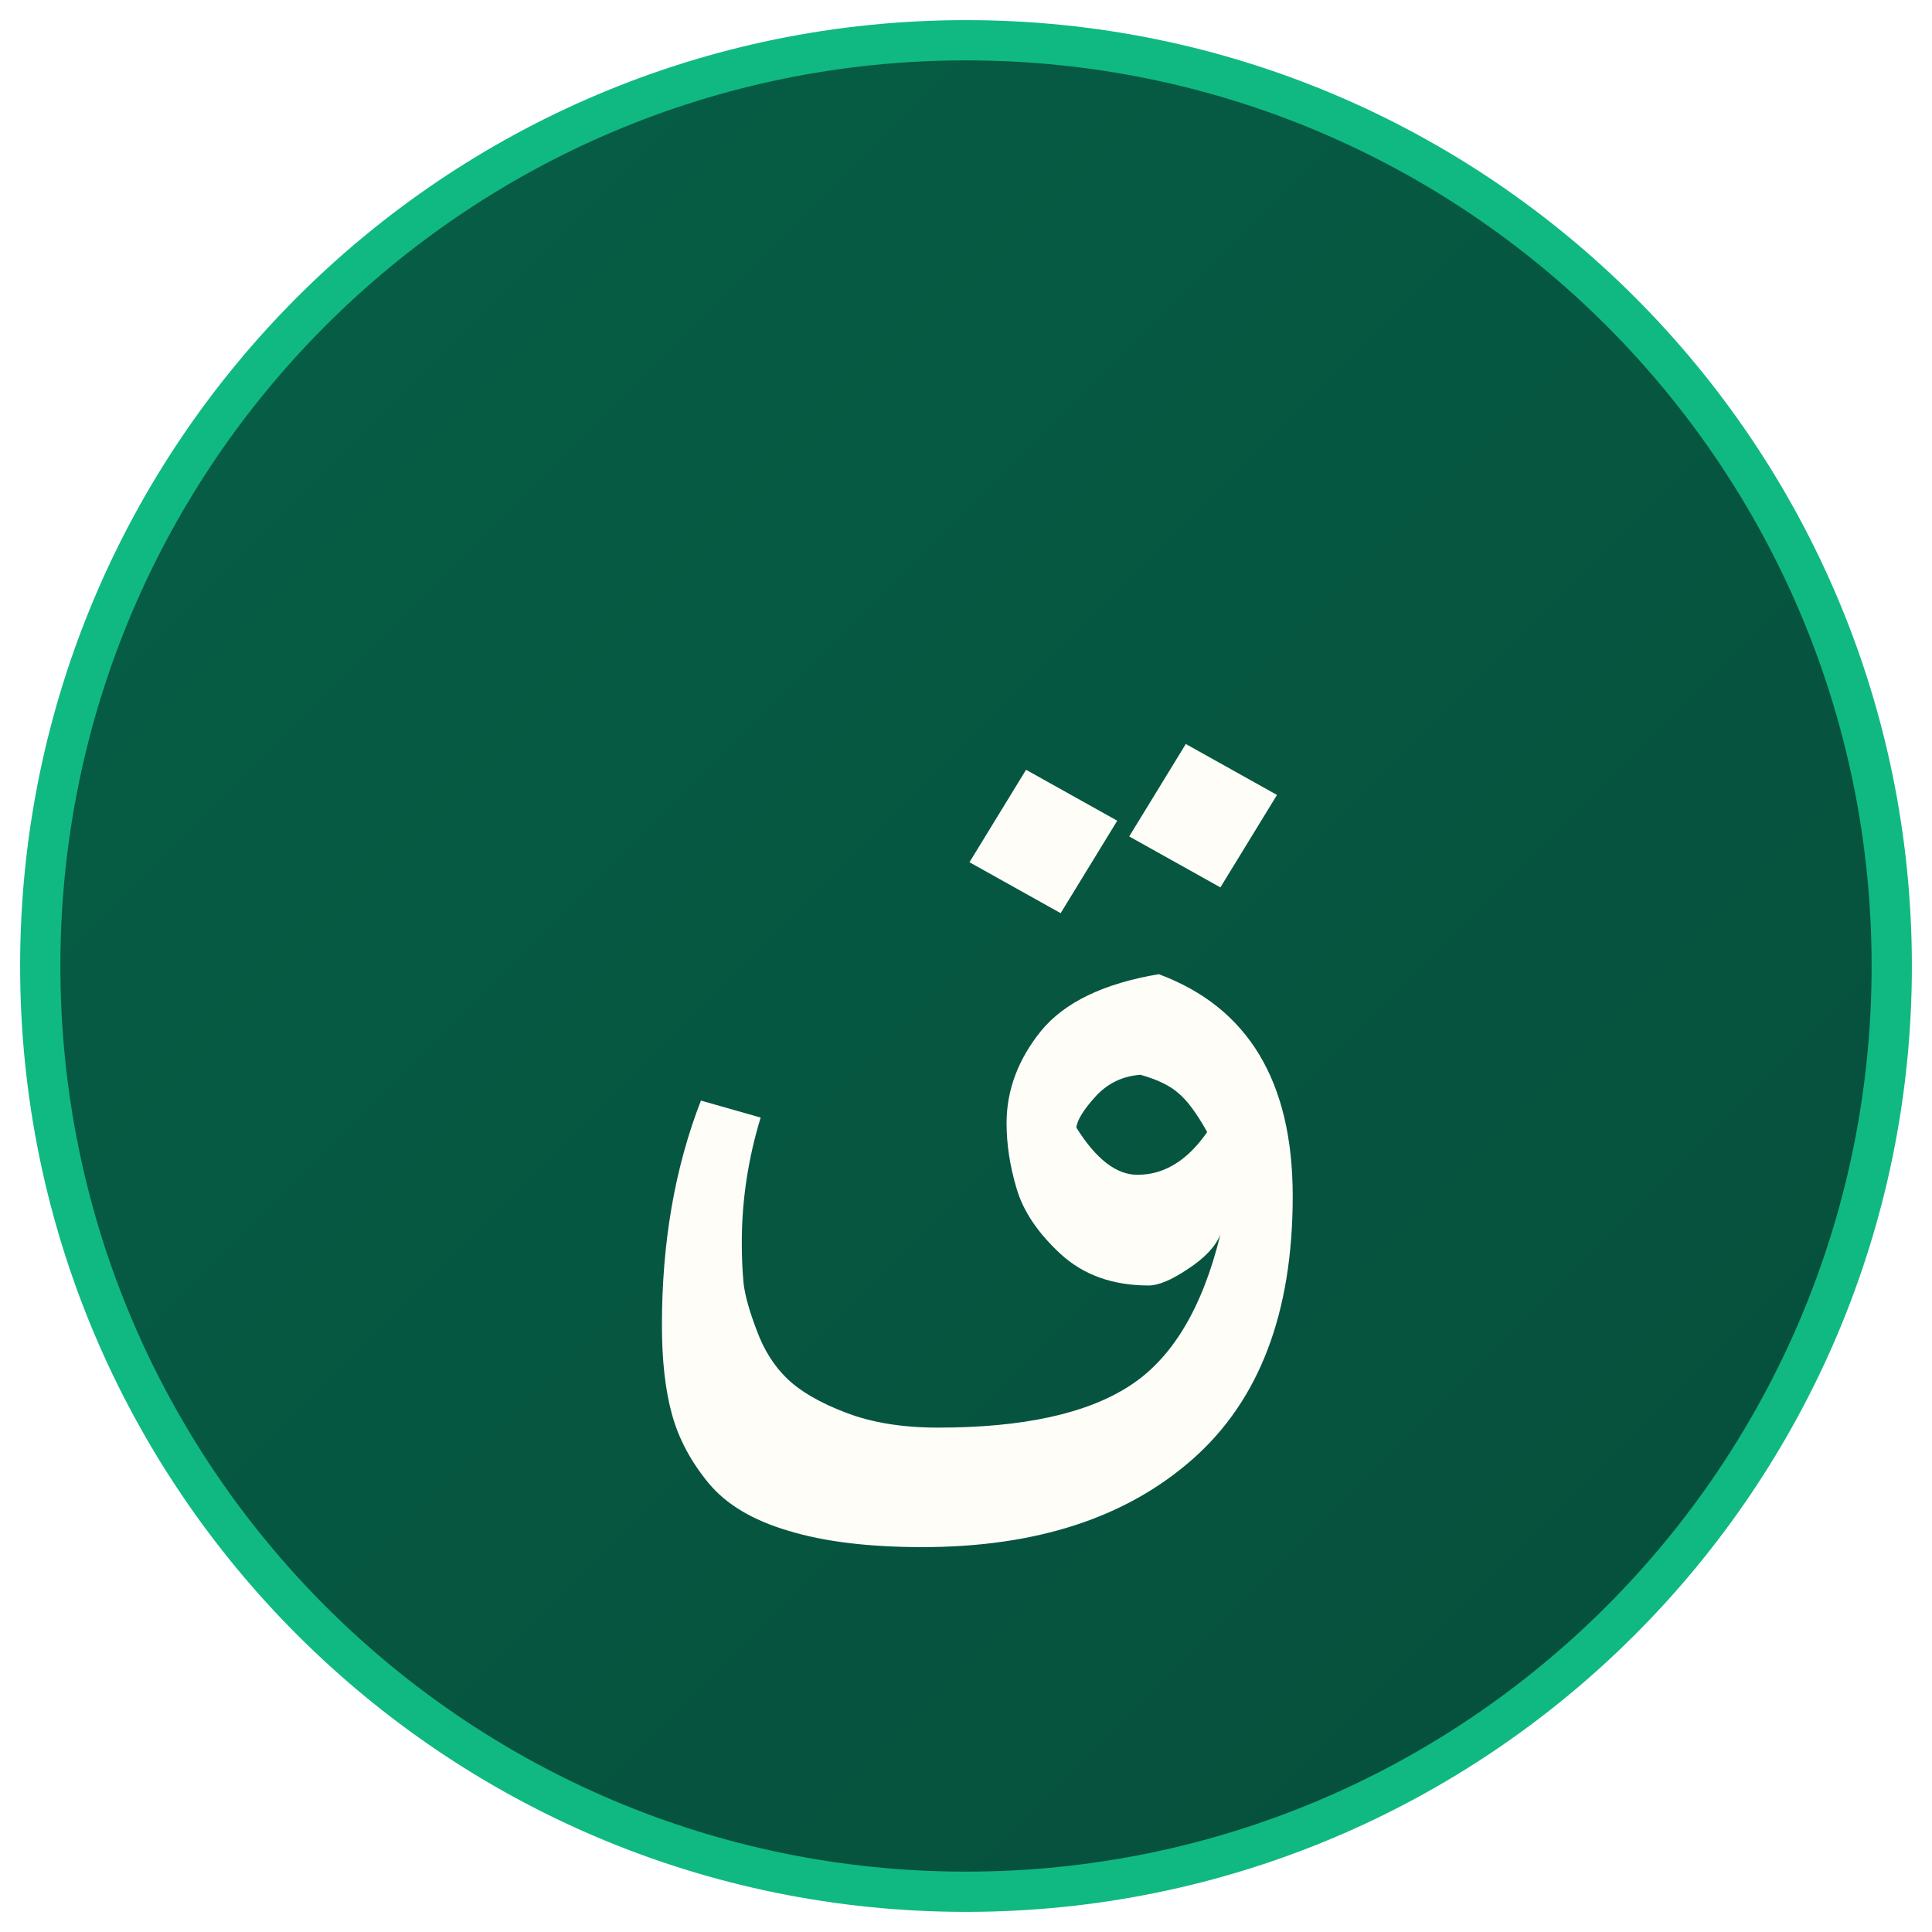
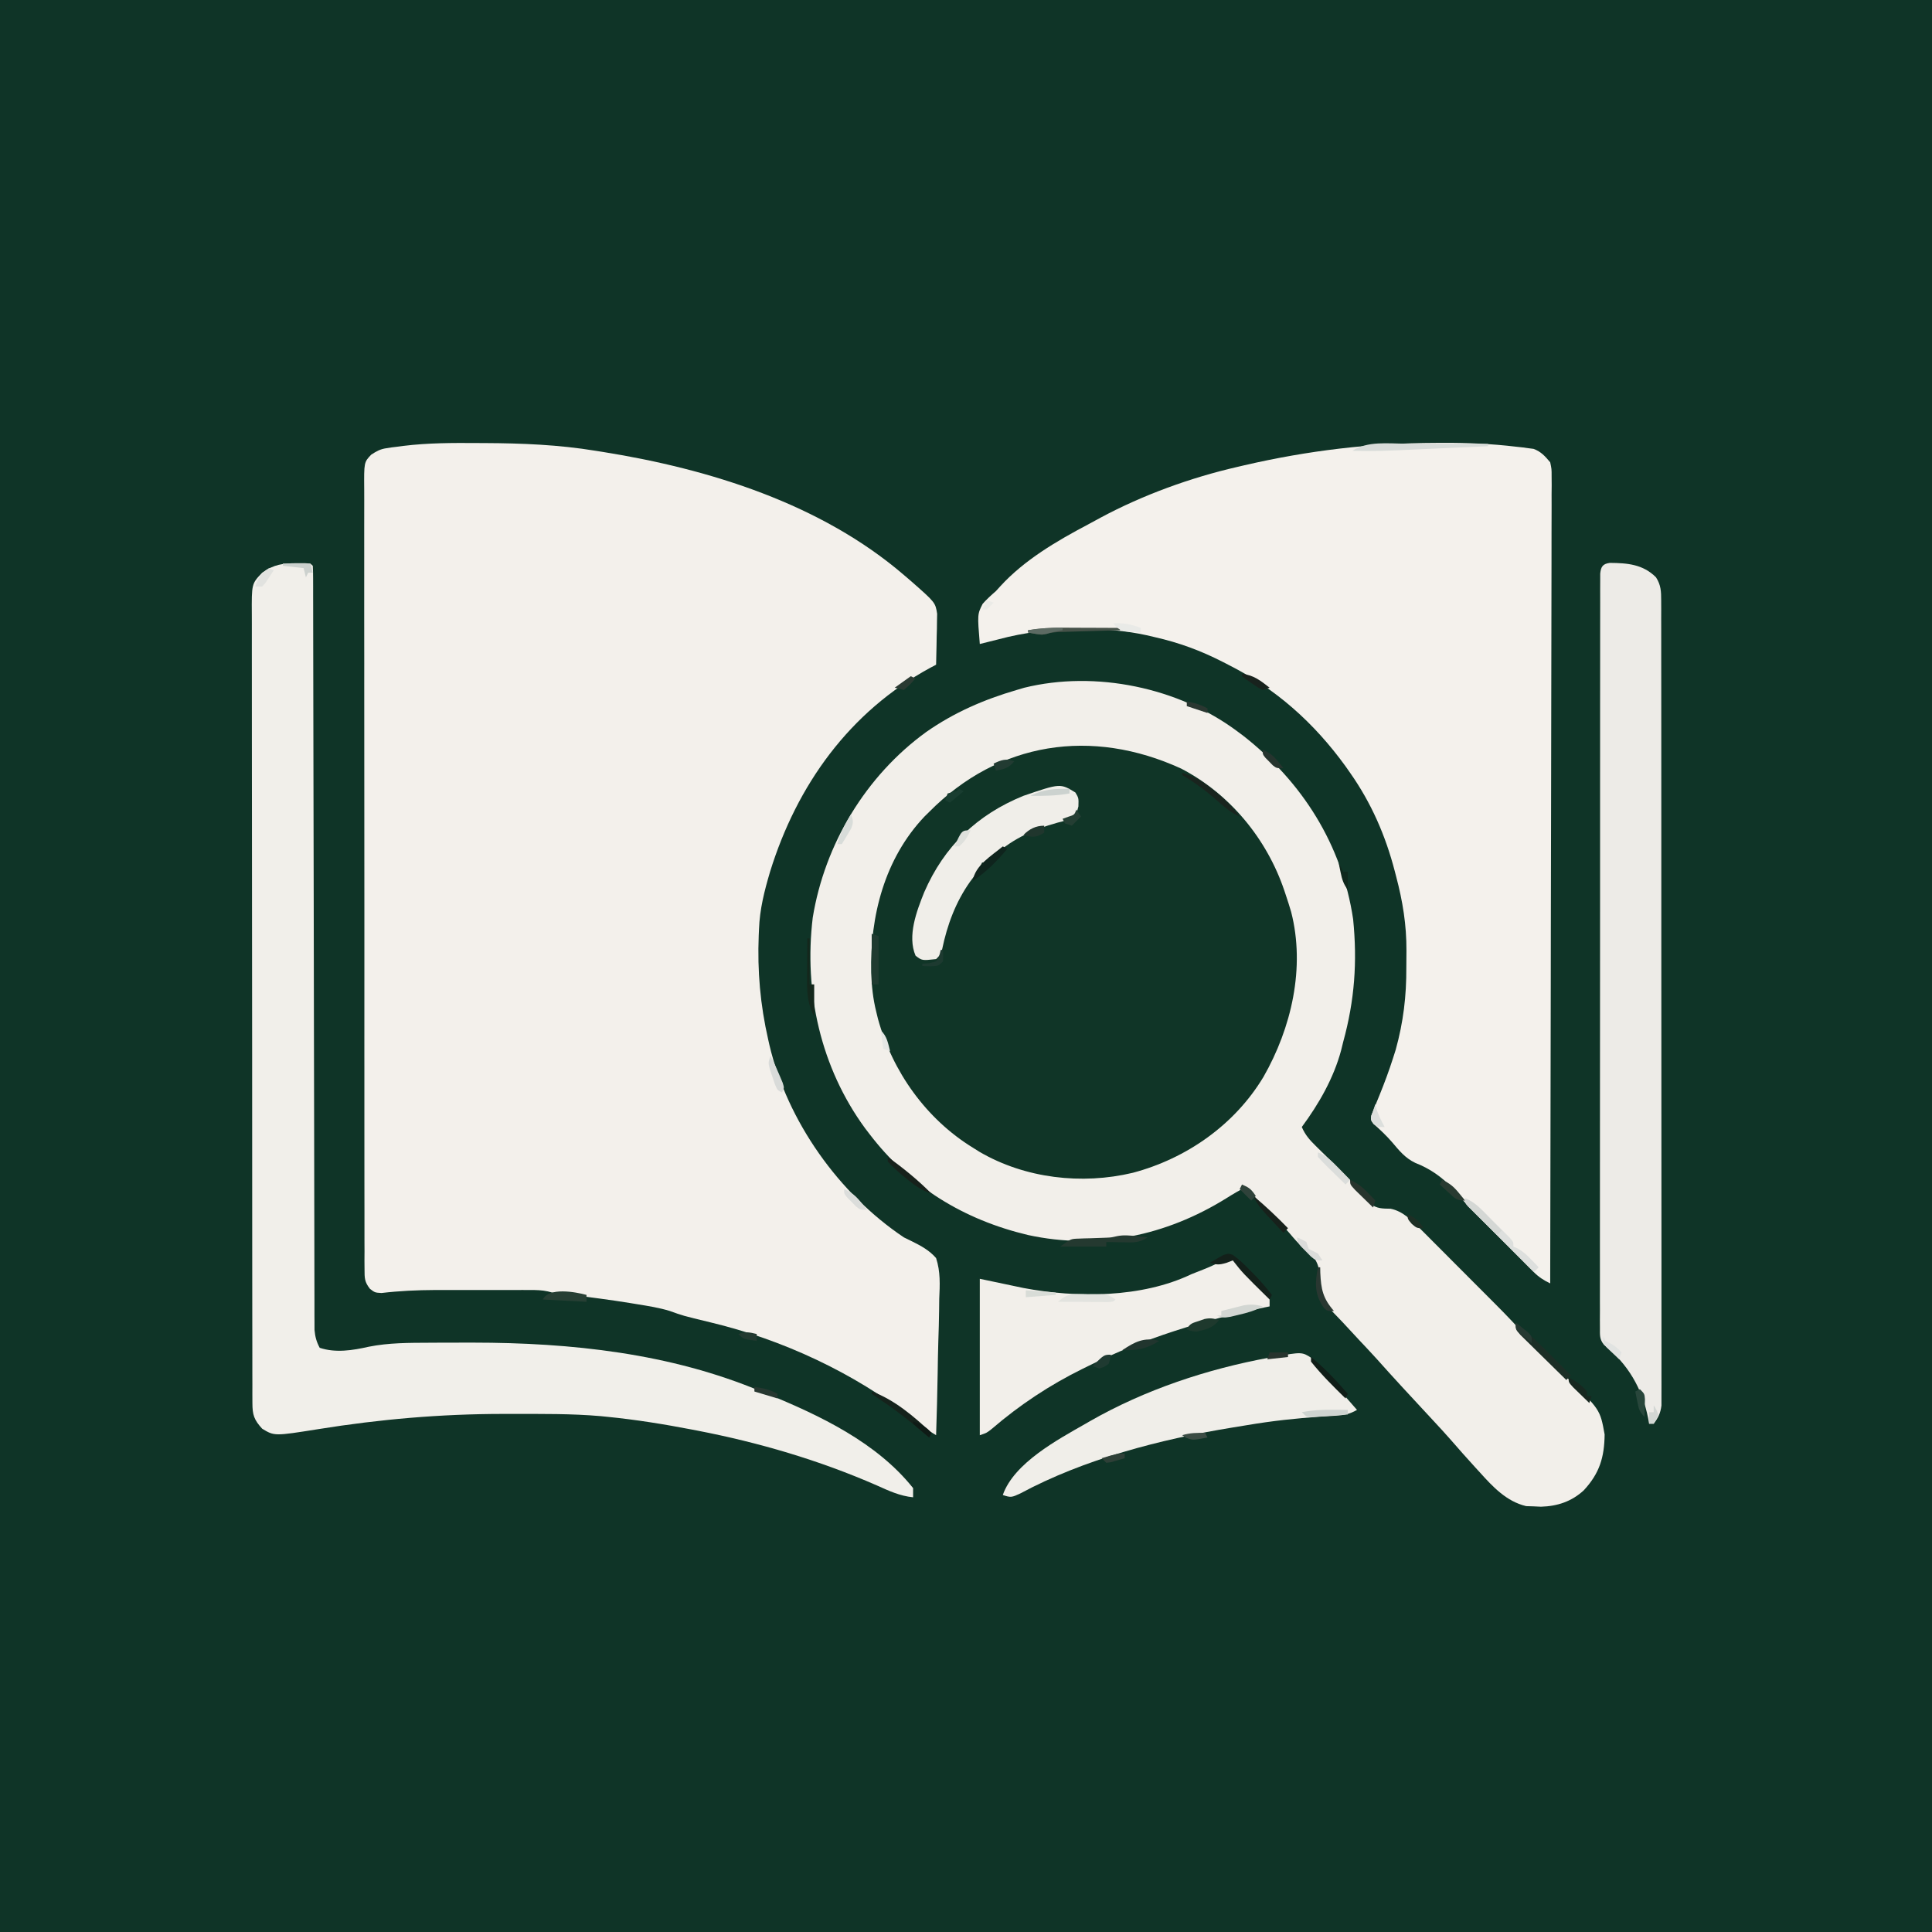
- <svg xmlns="http://www.w3.org/2000/svg" width="48" height="48" viewBox="0 0 48 48">
-   <defs>
-     <linearGradient id="bg" x1="0" y1="0" x2="48" y2="48" gradientUnits="userSpaceOnUse">
-       <stop offset="0%" stop-color="#065f46" />
-       <stop offset="100%" stop-color="#064e3b" />
-     </linearGradient>
-   </defs>
-   <circle cx="24" cy="24" r="23" fill="url(#bg)" stroke="#10b981" stroke-width="1" />
-   <text x="24" y="33" text-anchor="middle" fill="#fefdf8" font-family="serif" font-size="28" font-weight="700">ق</text>
+ <svg xmlns="http://www.w3.org/2000/svg" version="1.1" width="48" height="48" viewBox="0 0 840 840">
+   <path d="M0 0 C277.2 0 554.4 0 840 0 C840 277.2 840 554.4 840 840 C562.8 840 285.6 840 0 840 C0 562.8 0 285.6 0 0 Z " fill="#0F3427" transform="translate(0,0)" />
+   <path d="M0 0 C1.052 0.004 2.104 0.009 3.188 0.013 C19.451 0.091 35.363 0.729 51.438 3.375 C52.526 3.547 53.615 3.718 54.736 3.895 C100.937 11.31 149.377 26.399 185.438 57.375 C186.404 58.203 187.371 59.03 188.367 59.883 C199.111 69.319 199.111 69.319 199.892 74.238 C199.871 75.259 199.85 76.28 199.828 77.332 C199.815 78.444 199.802 79.556 199.789 80.701 C199.739 82.427 199.739 82.427 199.688 84.188 C199.669 85.357 199.651 86.527 199.633 87.732 C199.586 90.614 199.52 93.494 199.438 96.375 C198.589 96.825 197.741 97.275 196.867 97.738 C161.785 116.783 138.921 148.677 127.238 186.424 C124.77 194.779 122.759 202.632 122.438 211.375 C122.398 212.256 122.359 213.137 122.318 214.045 C121.698 229.579 122.982 244.224 126.438 259.375 C126.609 260.137 126.78 260.899 126.957 261.685 C134.745 294.887 157.18 326.444 185.438 345.375 C186.631 345.979 187.834 346.566 189.044 347.136 C192.935 349.061 196.573 351.047 199.438 354.375 C201.368 360.315 201.083 365.917 200.805 372.098 C200.779 373.811 200.759 375.525 200.745 377.238 C200.691 381.724 200.554 386.204 200.399 390.687 C200.255 395.272 200.192 399.857 200.121 404.443 C199.971 413.423 199.733 422.399 199.438 431.375 C195.666 429.159 192.34 426.753 188.938 424 C163.684 404.23 132.504 389.758 101.312 382.312 C89.23 379.392 89.23 379.392 83.68 377.371 C79.043 375.947 74.345 375.213 69.562 374.438 C68.521 374.266 67.48 374.094 66.407 373.917 C57.666 372.505 48.9 371.357 40.106 370.326 C38.685 370.159 38.685 370.159 37.234 369.988 C36.403 369.893 35.571 369.798 34.714 369.7 C32.438 369.375 32.438 369.375 30.635 368.863 C28.037 368.286 25.666 368.248 23.005 368.246 C21.916 368.242 20.826 368.239 19.704 368.236 C17.94 368.239 17.94 368.239 16.141 368.242 C14.919 368.241 13.697 368.24 12.439 368.239 C9.846 368.239 7.254 368.24 4.662 368.245 C0.744 368.25 -3.173 368.245 -7.09 368.238 C-9.617 368.238 -12.145 368.24 -14.672 368.242 C-16.511 368.243 -16.511 368.243 -18.388 368.245 C-26.22 368.28 -33.921 368.637 -41.7 369.551 C-44.562 369.375 -44.562 369.375 -46.71 367.742 C-49.067 364.731 -49.064 363.119 -49.069 359.321 C-49.085 357.449 -49.085 357.449 -49.102 355.538 C-49.094 354.15 -49.086 352.762 -49.077 351.375 C-49.082 349.902 -49.09 348.43 -49.098 346.957 C-49.117 342.905 -49.111 338.854 -49.1 334.802 C-49.093 330.435 -49.109 326.067 -49.122 321.7 C-49.144 313.141 -49.144 304.583 -49.135 296.025 C-49.129 289.07 -49.13 282.116 -49.137 275.161 C-49.138 274.172 -49.139 273.184 -49.139 272.165 C-49.141 270.156 -49.143 268.148 -49.145 266.139 C-49.162 247.291 -49.153 228.444 -49.136 209.597 C-49.121 192.344 -49.136 175.092 -49.165 157.84 C-49.194 140.136 -49.205 122.432 -49.196 104.728 C-49.195 102.726 -49.194 100.724 -49.193 98.723 C-49.192 97.738 -49.192 96.753 -49.191 95.738 C-49.189 88.791 -49.199 81.844 -49.213 74.896 C-49.231 66.431 -49.231 57.967 -49.208 49.502 C-49.197 45.181 -49.194 40.861 -49.212 36.54 C-49.229 32.587 -49.223 28.634 -49.198 24.681 C-49.193 23.249 -49.197 21.817 -49.21 20.385 C-49.31 8.334 -49.31 8.334 -46.15 5.044 C-43.784 3.518 -42.281 2.648 -39.528 2.244 C-38.763 2.126 -37.999 2.008 -37.211 1.887 C-35.979 1.738 -35.979 1.738 -34.723 1.586 C-33.849 1.469 -32.975 1.352 -32.075 1.231 C-21.408 -0.071 -10.73 -0.084 0 0 Z " fill="#F3F0EB" transform="translate(207.5625,192.625)" />
+   <path d="M0 0 C0.974 -0.006 1.949 -0.013 2.953 -0.019 C13.678 -0.063 24.272 0.368 34.926 1.652 C35.845 1.752 36.764 1.851 37.712 1.953 C38.57 2.07 39.429 2.188 40.314 2.308 C41.064 2.405 41.814 2.502 42.587 2.601 C45.893 3.843 47.545 5.759 49.812 8.438 C50.433 11.348 50.433 11.348 50.428 14.628 C50.438 15.882 50.448 17.135 50.458 18.427 C50.444 19.815 50.429 21.203 50.414 22.592 C50.416 24.069 50.42 25.546 50.427 27.022 C50.438 31.082 50.418 35.14 50.393 39.2 C50.371 43.577 50.379 47.953 50.382 52.33 C50.385 59.914 50.369 67.497 50.341 75.081 C50.301 86.046 50.287 97.01 50.281 107.975 C50.27 125.764 50.237 143.553 50.19 161.342 C50.144 178.623 50.108 195.904 50.087 213.185 C50.086 214.25 50.085 215.315 50.083 216.413 C50.077 221.756 50.07 227.099 50.064 232.442 C50.012 276.774 49.924 321.106 49.812 365.438 C46.858 364.018 44.761 362.635 42.44 360.308 C41.802 359.673 41.165 359.039 40.507 358.385 C39.828 357.698 39.149 357.012 38.449 356.305 C37.739 355.594 37.029 354.883 36.297 354.151 C34.794 352.645 33.294 351.137 31.796 349.627 C29.524 347.337 27.244 345.054 24.963 342.773 C23.5 341.305 22.037 339.836 20.574 338.367 C19.901 337.693 19.228 337.019 18.534 336.324 C14.642 332.393 10.933 328.36 7.349 324.146 C2.998 319.308 -2.754 315.36 -8.812 313.062 C-13.3 310.902 -15.768 307.772 -18.961 304.008 C-21.476 301.105 -24.197 298.549 -27.07 296.008 C-28.188 294.438 -28.188 294.438 -28.039 292.664 C-26.886 289.65 -25.678 286.667 -24.438 283.688 C-22.261 278.33 -20.256 272.948 -18.5 267.438 C-18.125 266.262 -17.75 265.086 -17.363 263.875 C-14.028 251.828 -12.675 240.523 -12.741 228.059 C-12.75 225.637 -12.721 223.217 -12.689 220.795 C-12.639 209.545 -14.309 199.291 -17.188 188.438 C-17.382 187.687 -17.576 186.936 -17.777 186.163 C-21.78 170.748 -27.991 156.505 -37.188 143.438 C-38.185 142.012 -38.185 142.012 -39.203 140.559 C-52.87 121.705 -69.368 106.942 -90.188 96.438 C-91.234 95.898 -91.234 95.898 -92.302 95.348 C-102.082 90.34 -111.443 86.864 -122.188 84.438 C-123.32 84.172 -124.453 83.906 -125.62 83.632 C-134.916 81.59 -143.872 80.919 -153.375 81 C-154.446 81.003 -154.446 81.003 -155.54 81.005 C-167.454 81.054 -178.671 82.333 -190.188 85.438 C-191.696 85.818 -193.205 86.196 -194.715 86.57 C-195.861 86.856 -197.007 87.143 -198.188 87.438 C-199.246 74.534 -199.246 74.534 -196.945 69.977 C-195.147 67.946 -193.239 66.209 -191.188 64.438 C-190.57 63.759 -189.953 63.081 -189.316 62.383 C-178.832 50.897 -164.757 42.665 -151.114 35.458 C-149.282 34.487 -147.465 33.491 -145.648 32.492 C-127.269 22.632 -106.51 15.101 -86.188 10.438 C-85.184 10.202 -84.181 9.967 -83.148 9.725 C-55.442 3.324 -28.377 0.085 0 0 Z " fill="#F4F1EC" transform="translate(624.1875,192.5625)" />
+   <path d="M0 0 C0.802 0.593 1.604 1.186 2.43 1.797 C18.464 13.885 28.262 29.267 35 48 C35.514 49.394 35.514 49.394 36.039 50.816 C38.517 59.025 39.334 66.817 39.25 75.375 C39.242 76.392 39.234 77.408 39.225 78.456 C38.873 102.089 29.971 124.508 14 142 C13.341 142.728 12.683 143.457 12.004 144.207 C-2.944 159.937 -26.311 170.349 -47.973 171.336 C-49.669 171.366 -51.366 171.378 -53.062 171.375 C-54.421 171.373 -54.421 171.373 -55.806 171.37 C-64.61 171.213 -72.603 169.541 -81 167 C-82.522 166.549 -82.522 166.549 -84.074 166.09 C-107.985 158.211 -124.903 139.585 -136.312 117.938 C-146.454 96.783 -148.763 70.332 -141.316 47.943 C-136.057 33.039 -128.201 20.22 -117 9 C-116.254 8.242 -115.507 7.484 -114.738 6.703 C-85.122 -21.689 -32.532 -26.819 0 0 Z " fill="#103527" transform="translate(524,341)" />
+   <path d="M0 0 C0.86 0.641 1.72 1.281 2.605 1.941 C28.198 21.994 45.466 49.193 50.312 81.625 C52.181 100.241 50.96 116.962 46 135 C45.701 136.21 45.402 137.421 45.094 138.668 C41.845 150.774 35.42 161.975 28 172 C29.481 175.453 31.428 177.649 34.105 180.266 C34.925 181.074 35.744 181.882 36.588 182.715 C37.446 183.551 38.304 184.388 39.188 185.25 C45.767 191.693 52.251 198.126 57.875 205.438 C60.721 207.53 63.11 207.482 66.586 207.531 C71.973 208.577 76.027 212.778 79.793 216.55 C80.691 217.445 81.589 218.339 82.514 219.261 C83.477 220.231 84.44 221.202 85.402 222.172 C86.408 223.179 87.414 224.185 88.42 225.191 C90.524 227.296 92.624 229.405 94.721 231.516 C97.39 234.201 100.065 236.88 102.743 239.557 C104.82 241.635 106.895 243.715 108.969 245.796 C109.954 246.784 110.939 247.771 111.924 248.757 C116.934 253.775 121.808 258.836 126.427 264.215 C128.877 266.996 131.523 269.553 134.195 272.117 C135.335 273.23 136.475 274.343 137.613 275.457 C139.369 277.17 141.129 278.879 142.899 280.577 C157.705 294.808 157.705 294.808 159.664 305.688 C159.546 315.669 157.443 322.55 150.625 329.938 C145.326 334.833 139.171 336.876 131.984 337.09 C130.917 337.04 129.85 336.989 128.75 336.938 C127.693 336.905 126.636 336.873 125.547 336.84 C117.007 334.818 111.069 328.458 105.375 322.125 C104.759 321.456 104.143 320.787 103.508 320.098 C99.824 316.081 96.233 311.988 92.652 307.88 C90.251 305.148 87.788 302.476 85.312 299.812 C84.271 298.688 83.229 297.563 82.188 296.438 C81.662 295.87 81.136 295.303 80.594 294.719 C77.998 291.919 75.404 289.117 72.812 286.312 C72.309 285.767 71.805 285.222 71.286 284.661 C67.646 280.716 64.058 276.728 60.48 272.727 C57.948 269.943 55.374 267.203 52.789 264.468 C50.376 261.903 47.988 259.315 45.604 256.723 C44.213 255.229 42.789 253.766 41.359 252.309 C35.912 246.361 35.623 242.258 35.512 234.332 C34.6 228.393 30.404 225.685 26 222 C24.846 220.734 23.719 219.443 22.625 218.125 C18.845 213.707 14.705 209.674 10.551 205.613 C8.181 203.185 6.067 200.687 4 198 C0.896 199.452 -1.97 201.205 -4.872 203.021 C-30.986 219.244 -60.644 225.557 -91.023 218.969 C-118.949 212.34 -142.477 198.002 -160 175 C-160.909 173.815 -160.909 173.815 -161.836 172.605 C-181.192 146.199 -188.53 113.35 -184.634 80.955 C-179.423 49.04 -161.587 19.352 -135.363 0.305 C-123.224 -8.201 -110.213 -13.847 -96 -18 C-94.911 -18.322 -93.821 -18.645 -92.699 -18.977 C-61.732 -26.62 -25.55 -19.11 0 0 Z M-134 35 C-134.675 35.665 -135.351 36.33 -136.047 37.016 C-153.423 55.349 -159.774 80.322 -159.223 104.883 C-159.011 110.732 -158.431 116.315 -157 122 C-156.755 123.004 -156.51 124.008 -156.258 125.043 C-149.953 147.948 -135.331 168.512 -115 181 C-114.049 181.596 -113.097 182.191 -112.117 182.805 C-92.335 194.356 -67.652 197.21 -45.475 191.909 C-22.095 185.7 -1.196 171.064 11.344 150.195 C23.493 128.944 29.59 102.698 23.375 78.5 C22.634 75.985 21.843 73.483 21 71 C20.791 70.372 20.582 69.744 20.367 69.097 C12.735 46.652 -3.255 27.204 -24.418 16.184 C-63.283 -1.632 -103.722 4.384 -134 35 Z " fill="#F2EFEA" transform="translate(538,318)" />
+   <path d="M0 0 C1.599 -0.004 1.599 -0.004 3.23 -0.008 C5.812 0.125 5.812 0.125 6.812 1.125 C6.913 2.903 6.943 4.685 6.946 6.466 C6.952 8.215 6.952 8.215 6.958 9.999 C6.958 11.296 6.958 12.593 6.957 13.93 C6.96 15.309 6.964 16.688 6.968 18.067 C6.978 21.874 6.981 25.682 6.984 29.49 C6.988 33.589 6.997 37.689 7.006 41.789 C7.021 48.899 7.033 56.009 7.042 63.119 C7.056 73.404 7.077 83.689 7.101 93.975 C7.139 110.668 7.174 127.36 7.205 144.053 C7.207 145.053 7.209 146.053 7.211 147.083 C7.238 161.272 7.262 175.46 7.284 189.649 C7.286 190.647 7.288 191.646 7.289 192.675 C7.292 194.172 7.292 194.172 7.294 195.698 C7.321 212.322 7.355 228.946 7.396 245.569 C7.421 255.83 7.439 266.091 7.449 276.352 C7.456 283.382 7.471 290.413 7.491 297.444 C7.503 301.503 7.511 305.562 7.51 309.622 C7.51 313.336 7.518 317.051 7.534 320.766 C7.541 322.749 7.537 324.733 7.533 326.716 C7.54 327.893 7.547 329.069 7.554 330.281 C7.555 331.296 7.557 332.311 7.559 333.357 C7.832 336.342 8.403 338.48 9.812 341.125 C16.737 343.433 24.169 342.238 31.151 340.658 C39.803 338.925 48.695 338.957 57.484 338.922 C58.673 338.915 59.861 338.908 61.086 338.901 C64.912 338.883 68.737 338.877 72.562 338.875 C73.867 338.874 75.171 338.874 76.514 338.873 C119.042 338.908 162.216 343.455 201.812 360.125 C203.095 360.649 203.095 360.649 204.403 361.183 C227.32 370.556 251.986 382.27 267.812 402.125 C267.812 403.445 267.812 404.765 267.812 406.125 C262.014 405.546 257.25 403.294 252 400.938 C227.004 390.002 200.771 382.302 174 377.125 C173.328 376.995 172.657 376.865 171.965 376.731 C159.649 374.359 147.3 372.353 134.812 371.125 C133.889 371.031 132.965 370.936 132.014 370.839 C119.19 369.726 106.299 369.881 93.438 369.875 C92.163 369.874 90.889 369.874 89.576 369.873 C62.33 369.896 36.04 372.17 9.147 376.499 C-9.869 379.526 -9.869 379.526 -15.188 376.312 C-18.738 372.429 -19.438 370.306 -19.445 365.135 C-19.451 363.875 -19.458 362.615 -19.464 361.317 C-19.461 359.911 -19.458 358.506 -19.455 357.1 C-19.459 355.612 -19.463 354.125 -19.469 352.638 C-19.481 348.54 -19.481 344.442 -19.478 340.345 C-19.478 335.929 -19.489 331.514 -19.498 327.099 C-19.515 318.445 -19.52 309.79 -19.522 301.136 C-19.523 294.103 -19.527 287.069 -19.533 280.036 C-19.551 260.108 -19.56 240.179 -19.558 220.25 C-19.558 219.175 -19.558 218.1 -19.558 216.992 C-19.558 215.916 -19.558 214.84 -19.558 213.731 C-19.557 196.285 -19.576 178.839 -19.604 161.394 C-19.633 143.492 -19.647 125.59 -19.645 107.688 C-19.645 97.633 -19.65 87.578 -19.672 77.523 C-19.69 68.962 -19.694 60.401 -19.681 51.84 C-19.674 47.471 -19.674 43.102 -19.691 38.732 C-19.707 34.733 -19.704 30.735 -19.687 26.736 C-19.684 25.288 -19.687 23.84 -19.698 22.393 C-19.795 8.922 -19.795 8.922 -15.188 4.125 C-10.212 0.518 -6.052 -0.015 0 0 Z " fill="#F1EFEA" transform="translate(129.1875,244.875)" />
+   <path d="M0 0 C7.63 0.053 14.438 0.586 20.117 6.266 C22.269 9.643 22.369 12.388 22.372 16.35 C22.377 17.606 22.383 18.861 22.389 20.155 C22.386 21.551 22.382 22.946 22.378 24.342 C22.381 25.823 22.385 27.303 22.389 28.784 C22.4 32.859 22.398 36.933 22.393 41.008 C22.391 45.4 22.4 49.792 22.407 54.184 C22.42 62.79 22.422 71.397 22.42 80.003 C22.418 86.997 22.419 93.99 22.424 100.984 C22.425 102.475 22.425 102.475 22.426 103.997 C22.427 106.017 22.428 108.037 22.429 110.057 C22.44 129.01 22.438 147.963 22.432 166.917 C22.427 184.266 22.438 201.615 22.457 218.965 C22.476 236.768 22.485 254.572 22.481 272.375 C22.479 282.375 22.481 292.374 22.496 302.374 C22.507 310.886 22.509 319.399 22.497 327.911 C22.491 332.256 22.49 336.601 22.502 340.946 C22.513 344.921 22.51 348.896 22.495 352.872 C22.493 354.312 22.495 355.752 22.503 357.192 C22.513 359.146 22.503 361.101 22.492 363.055 C22.492 364.685 22.492 364.685 22.492 366.347 C22.064 369.679 21.139 371.6 19.117 374.266 C18.457 374.266 17.797 374.266 17.117 374.266 C16.97 373.443 16.823 372.621 16.672 371.773 C14.088 358.915 7.91 348.292 -2.488 339.983 C-4.478 337.533 -4.258 335.787 -4.258 332.655 C-4.265 331.479 -4.272 330.304 -4.279 329.094 C-4.272 327.796 -4.265 326.499 -4.257 325.162 C-4.26 323.775 -4.264 322.388 -4.269 321.001 C-4.28 317.181 -4.272 313.361 -4.26 309.54 C-4.252 305.424 -4.26 301.307 -4.266 297.191 C-4.276 289.123 -4.269 281.055 -4.257 272.988 C-4.243 263.601 -4.245 254.214 -4.247 244.826 C-4.25 228.082 -4.239 211.338 -4.219 194.594 C-4.2 178.332 -4.193 162.069 -4.198 145.806 C-4.205 128.113 -4.204 110.42 -4.193 92.727 C-4.192 90.842 -4.191 88.957 -4.189 87.072 C-4.189 86.144 -4.188 85.217 -4.188 84.261 C-4.184 77.711 -4.184 71.161 -4.186 64.611 C-4.188 56.634 -4.183 48.658 -4.168 40.681 C-4.161 36.608 -4.157 32.535 -4.162 28.462 C-4.166 24.738 -4.161 21.015 -4.148 17.291 C-4.144 15.295 -4.149 13.3 -4.155 11.304 C-4.149 10.131 -4.143 8.959 -4.137 7.751 C-4.136 6.732 -4.136 5.714 -4.135 4.665 C-3.82 1.672 -3.084 0.435 0 0 Z " fill="#EDEBE7" transform="translate(699.8828,244.7344)" />
+   <path d="M0 0 C3.292 2.191 5.723 5.037 8.344 7.977 C9.409 9.154 10.474 10.331 11.539 11.508 C12.423 12.488 13.308 13.467 14.219 14.477 C15.209 15.467 15.209 15.467 16.219 16.477 C16.219 17.797 16.219 19.117 16.219 20.477 C15.604 20.601 14.989 20.725 14.356 20.853 C-12.215 26.333 -38.467 34.308 -62.781 46.477 C-63.512 46.834 -64.242 47.192 -64.994 47.561 C-79.381 54.646 -92.488 63.334 -104.645 73.797 C-106.781 75.477 -106.781 75.477 -109.781 76.477 C-109.781 54.037 -109.781 31.597 -109.781 8.477 C-103.511 9.797 -97.241 11.117 -90.781 12.477 C-67.609 16.849 -39.412 16.834 -17.781 6.477 C-16.096 5.804 -14.409 5.136 -12.719 4.477 C-9.779 3.326 -7.18 2.142 -4.406 0.602 C-1.781 -0.523 -1.781 -0.523 0 0 Z " fill="#F2EFEA" transform="translate(535.7812,547.5234)" />
+   <path d="M0 0 C0.587 0.67 1.173 1.341 1.777 2.031 C2.767 3.13 2.767 3.13 3.777 4.25 C4.417 5.003 5.056 5.756 5.715 6.531 C6.313 7.202 6.911 7.872 7.527 8.562 C9.279 10.533 10.998 12.53 12.715 14.531 C14.026 16.033 15.338 17.533 16.652 19.031 C17.673 20.198 18.694 21.365 19.715 22.531 C16.53 24.382 14.001 24.848 10.34 25.059 C9.282 25.127 8.224 25.195 7.135 25.265 C6.006 25.332 4.878 25.4 3.715 25.469 C-6.976 26.198 -17.466 27.358 -28.028 29.149 C-30.203 29.517 -32.38 29.868 -34.559 30.215 C-65.734 35.303 -98.817 43.883 -126.734 58.887 C-130.379 60.575 -130.784 60.718 -134.285 59.531 C-129.423 45.615 -110.447 35.474 -98.285 28.531 C-97.673 28.177 -97.06 27.823 -96.429 27.458 C-72.462 13.737 -45.399 4.753 -18.285 -0.219 C-17.603 -0.347 -16.922 -0.474 -16.219 -0.606 C-4.196 -2.697 -4.196 -2.697 0 0 Z " fill="#F0EEE9" transform="translate(570.2852,590.4688)" />
+   <path d="M0 0 C1.438 2.438 1.438 2.438 1.312 6.062 C0.438 9.438 0.438 9.438 -1.562 11.438 C-3.631 12.054 -5.718 12.606 -7.812 13.125 C-18.885 16.203 -28.619 20.74 -36.891 28.934 C-38.562 30.438 -38.562 30.438 -40.562 30.438 C-40.825 31.007 -41.088 31.577 -41.359 32.164 C-42.644 34.592 -44.155 36.624 -45.812 38.812 C-52.069 47.676 -55.717 57.537 -57.922 68.109 C-58.562 70.438 -58.562 70.438 -60.562 72.438 C-66.698 73.107 -66.698 73.107 -69.5 70.938 C-73.142 62.369 -69.033 51.596 -65.733 43.369 C-57.038 23.369 -42.74 9.631 -22.562 1.438 C-6.586 -4.016 -6.586 -4.016 0 0 Z " fill="#F0EEE9" transform="translate(467.5625,344.5625)" />
+   <path d="M0 0 C3.332 1.452 5.542 3.285 8.109 5.844 C8.863 6.595 9.618 7.347 10.395 8.121 C11.56 9.299 11.56 9.299 12.75 10.5 C13.939 11.678 13.939 11.678 15.152 12.879 C15.901 13.63 16.65 14.382 17.422 15.156 C18.452 16.19 18.452 16.19 19.503 17.244 C21 19 21 19 21 21 C21.874 21.383 21.874 21.383 22.766 21.773 C25.214 23.117 26.817 24.618 28.75 26.625 C29.364 27.257 29.977 27.888 30.609 28.539 C31.068 29.021 31.527 29.503 32 30 C31.34 30.66 30.68 31.32 30 32 C25.721 27.771 21.449 23.535 17.183 19.292 C15.729 17.849 14.274 16.408 12.817 14.968 C10.728 12.903 8.645 10.831 6.562 8.758 C5.906 8.112 5.25 7.466 4.574 6.801 C3.973 6.2 3.373 5.6 2.754 4.981 C2.221 4.452 1.688 3.924 1.139 3.379 C0 2 0 2 0 0 Z " fill="#DDDFDD" transform="translate(637,521)" />
+   <path d="M0 0 C1.03 0.001 2.061 0.003 3.123 0.004 C6.383 0.01 9.642 0.022 12.902 0.035 C15.126 0.04 17.349 0.045 19.572 0.049 C24.995 0.06 30.417 0.076 35.84 0.098 C35.84 0.428 35.84 0.758 35.84 1.098 C29.527 1.387 23.214 1.671 16.901 1.952 C14.758 2.048 12.616 2.145 10.474 2.243 C-12.356 3.287 -12.356 3.287 -23.16 3.098 C-16.666 -1.232 -7.562 -0.04 0 0 Z " fill="#D8DCD9" transform="translate(611.1602,192.9023)" />
+   <path d="M0 0 C0.976 0.102 1.952 0.204 2.957 0.309 C3.693 0.392 4.429 0.476 5.188 0.562 C1.507 3.016 -1.256 2.791 -5.5 2.688 C-6.202 2.678 -6.904 2.669 -7.627 2.66 C-9.356 2.637 -11.084 2.601 -12.812 2.562 C-12.812 3.223 -12.812 3.882 -12.812 4.562 C-19.413 4.562 -26.012 4.562 -32.812 4.562 C-28.315 1.189 -28.315 1.189 -24.66 1.086 C-23.495 1.04 -23.495 1.04 -22.307 0.992 C-21.504 0.974 -20.702 0.956 -19.875 0.938 C-18.282 0.886 -16.69 0.831 -15.098 0.773 C-13.973 0.733 -13.973 0.733 -12.825 0.692 C-10.683 0.6 -10.683 0.6 -8.109 0.012 C-5.281 -0.541 -2.859 -0.31 0 0 Z " fill="#243930" transform="translate(493.8125,537.4375)" />
+   <path d="M0 0 C5.623 4.675 10.797 9.678 15.938 14.875 C16.717 15.659 17.496 16.442 18.299 17.25 C20.202 19.164 22.102 21.081 24 23 C23.34 23.66 22.68 24.32 22 25 C18.857 21.931 15.725 18.853 12.601 15.765 C11.536 14.716 10.469 13.67 9.399 12.626 C7.863 11.126 6.337 9.617 4.812 8.105 C3.891 7.199 2.969 6.294 2.02 5.36 C0 3 0 3 0 0 Z " fill="#1C2E26" transform="translate(659,575)" />
+   <path d="M0 0 C2.822 1.968 5.186 4.308 7.578 6.762 C8.051 7.235 8.524 7.709 9.012 8.197 C11.912 11.133 14.557 14.184 17.078 17.449 C16.748 18.109 16.418 18.769 16.078 19.449 C4.372 7.928 4.372 7.928 0.078 2.449 C-0.829 2.8 -1.737 3.15 -2.672 3.512 C-5.928 4.451 -6.849 4.404 -9.922 3.449 C-8.683 2.722 -7.43 2.018 -6.172 1.324 C-5.476 0.93 -4.78 0.535 -4.062 0.129 C-1.922 -0.551 -1.922 -0.551 0 0 Z " fill="#13201A" transform="translate(535.9219,545.5508)" />
+   <path d="M0 0 C9.72 3.408 18.561 11.01 26 18 C25.67 18.66 25.34 19.32 25 20 C24.285 19.383 23.569 18.765 22.832 18.129 C16.772 12.979 10.636 8.193 4.015 3.781 C2.662 2.876 1.329 1.941 0 1 C0 0.67 0 0.34 0 0 Z " fill="#15221B" transform="translate(379,605)" />
+   <path d="M0 0 C0.66 0.33 1.32 0.66 2 1 C-2.595 6.455 -7.035 11.023 -13 15 C-12.261 8.351 -4.815 4.038 0 0 Z " fill="#0F241D" transform="translate(436,368)" />
+   <path d="M0 0 C0 0.99 0 1.98 0 3 C-6.27 2.67 -12.54 2.34 -19 2 C-16.296 -3.407 -4.922 -1.313 0 0 Z " fill="#273F34" transform="translate(255,563)" />
+   <path d="M0 0 C0.33 0 0.66 0 1 0 C1 6.6 1 13.2 1 20 C1.66 20 2.32 20 3 20 C3 24.62 3 29.24 3 34 C0.403 28.805 -0.127 24.801 -0.098 19.043 C-0.094 17.931 -0.091 16.819 -0.088 15.674 C-0.08 14.523 -0.071 13.373 -0.062 12.188 C-0.058 11.018 -0.053 9.848 -0.049 8.643 C-0.037 5.762 -0.021 2.881 0 0 Z " fill="#14271C" transform="translate(351,408)" />
+   <path d="M0 0 C1.179 0.001 1.179 0.001 2.381 0.002 C3.598 0.026 3.598 0.026 4.84 0.051 C5.655 0.048 6.471 0.044 7.311 0.041 C13.376 0.096 13.376 0.096 16.777 2.363 C15.777 3.363 15.777 3.363 13.461 3.477 C12.46 3.472 11.46 3.466 10.43 3.461 C9.35 3.458 8.271 3.454 7.158 3.451 C6.022 3.443 4.886 3.434 3.715 3.426 C2.575 3.421 1.434 3.417 0.26 3.412 C-2.568 3.4 -5.395 3.384 -8.223 3.363 C-5.411 0.97 -3.703 -0.015 0 0 Z " fill="#E2E3DF" transform="translate(468.2227,562.6367)" />
+   <path d="M0 0 C4.921 1.342 8.547 3.555 12.5 6.688 C13.068 7.13 13.636 7.573 14.221 8.029 C18.357 11.32 21.79 14.781 25 19 C20.977 17.33 17.979 14.528 14.75 11.688 C10.052 7.618 5.37 4.159 0 1 C0 0.67 0 0.34 0 0 Z " fill="#19241E" transform="translate(514,336)" />
+   <path d="M0 0 C0.99 0.33 1.98 0.66 3 1 C3 7.93 3 14.86 3 22 C2.01 22 1.02 22 0 22 C0 14.74 0 7.48 0 0 Z " fill="#1F3B30" transform="translate(379,406)" />
+   <path d="M0 0 C0.723 0.001 1.445 0.003 2.19 0.004 C4.471 0.01 6.753 0.022 9.035 0.035 C10.593 0.04 12.151 0.045 13.709 0.049 C17.505 0.06 21.301 0.077 25.098 0.098 C25.098 0.428 25.098 0.758 25.098 1.098 C23.766 1.135 23.766 1.135 22.407 1.174 C19.105 1.269 15.802 1.368 12.5 1.47 C11.072 1.513 9.645 1.555 8.217 1.595 C6.161 1.653 4.106 1.717 2.051 1.781 C0.815 1.818 -0.421 1.855 -1.694 1.892 C-4.296 2.059 -6.407 2.459 -8.902 3.098 C-10.912 2.827 -12.916 2.504 -14.902 2.098 C-14.902 1.768 -14.902 1.438 -14.902 1.098 C-9.902 0.276 -5.071 -0.038 0 0 Z " fill="#465249" transform="translate(461.9023,272.9023)" />
+   <path d="M0 0 C4.325 1.659 7.094 4.871 10.25 8.125 C11.081 8.97 11.081 8.97 11.93 9.832 C13.291 11.217 14.646 12.608 16 14 C15.34 14.66 14.68 15.32 14 16 C11.659 13.716 9.328 11.422 7 9.125 C5.998 8.149 5.998 8.149 4.977 7.152 C4.345 6.527 3.713 5.902 3.062 5.258 C2.476 4.682 1.889 4.106 1.285 3.512 C0 2 0 2 0 0 Z " fill="#D4D7D4" transform="translate(637,521)" />
+   <path d="M0 0 C1.868 0.014 1.868 0.014 3.773 0.027 C5.185 0.045 5.185 0.045 6.625 0.062 C6.625 0.723 6.625 1.383 6.625 2.062 C3.667 2.284 0.709 2.49 -2.25 2.688 C-3.513 2.784 -3.513 2.784 -4.801 2.883 C-6.009 2.96 -6.009 2.96 -7.242 3.039 C-7.986 3.091 -8.729 3.144 -9.496 3.198 C-11.375 3.062 -11.375 3.062 -13.375 1.062 C-8.857 0.18 -4.6 -0.043 0 0 Z " fill="#CED4D0" transform="translate(579.375,612.9375)" />
+   <path d="M0 0 C-2.669 3.454 -5.842 4.125 -10 5 C-12.438 4.625 -12.438 4.625 -14 4 C-12.661 1.321 -11.483 1.25 -8.688 0.312 C-7.908 0.041 -7.128 -0.231 -6.324 -0.512 C-3.817 -1.038 -2.399 -0.818 0 0 Z " fill="#1E392D" transform="translate(530,574)" />
+   <path d="M0 0 C3.903 1.587 6.335 4.134 9.25 7.125 C10.142 8.035 11.034 8.945 11.953 9.883 C12.629 10.581 13.304 11.28 14 12 C13.34 12.66 12.68 13.32 12 14 C9.994 12.048 7.995 10.089 6 8.125 C5.428 7.569 4.855 7.014 4.266 6.441 C2.805 4.999 1.399 3.503 0 2 C0 1.34 0 0.68 0 0 Z " fill="#DBDDDB" transform="translate(573,501)" />
+   <path d="M0 0 C-3.399 1.912 -6.775 2.804 -10.562 3.688 C-11.698 3.959 -12.834 4.231 -14.004 4.512 C-17 5 -17 5 -20 4 C-19.34 4 -18.68 4 -18 4 C-18 3.34 -18 2.68 -18 2 C-15.941 1.466 -13.877 0.949 -11.812 0.438 C-10.664 0.147 -9.515 -0.143 -8.332 -0.441 C-5.115 -0.981 -3.103 -0.882 0 0 Z " fill="#D2D6D2" transform="translate(549,568)" />
+   <path d="M0 0 C6.731 4.887 13.165 10.057 19 16 C15.027 14.621 12.184 12.784 8.938 10.125 C8.101 9.447 7.264 8.769 6.402 8.07 C4.148 6.127 1.998 4.206 0 2 C0 1.34 0 0.68 0 0 Z " fill="#17211B" transform="translate(386,503)" />
+   <path d="M0 0 C0.33 0 0.66 0 1 0 C1.014 0.785 1.028 1.57 1.043 2.379 C1.369 9.565 2.202 13.587 7 19 C4 19 4 19 2.578 17.637 C-1.521 11.62 -1.304 7.026 0 0 Z " fill="#293731" transform="translate(573,551)" />
+   <path d="M0 0 C5.963 4.821 10.967 10.225 16 16 C15.67 16.66 15.34 17.32 15 18 C9.756 12.861 4.577 7.75 0 2 C0 1.34 0 0.68 0 0 Z " fill="#101E18" transform="translate(570,590)" />
+   <path d="M0 0 C-5.04 3.36 -9.997 4.293 -16 4 C-10.585 0.39 -6.487 -1.74 0 0 Z " fill="#21352E" transform="translate(504,583)" />
+   <path d="M0 0 C5.29 4.408 10.188 9.076 15 14 C14.34 14.66 13.68 15.32 13 16 C11.203 14.088 9.412 12.171 7.625 10.25 C7.117 9.711 6.609 9.172 6.086 8.617 C3.576 5.909 1.39 3.449 0 0 Z " fill="#17211B" transform="translate(545,520)" />
+   <path d="M0 0 C3.21 1.382 5.049 2.924 7.25 5.625 C7.771 6.257 8.292 6.888 8.828 7.539 C9.408 8.262 9.408 8.262 10 9 C6.221 9 5.539 8.003 2.812 5.5 C2.097 4.85 1.382 4.201 0.645 3.531 C0.102 3.026 -0.441 2.521 -1 2 C-0.67 1.34 -0.34 0.68 0 0 Z " fill="#293A31" transform="translate(627,513)" />
+   <path d="M0 0 C3.215 1.408 5.322 3.103 7.75 5.625 C8.67 6.572 8.67 6.572 9.609 7.539 C10.298 8.262 10.298 8.262 11 9 C10.67 9.99 10.34 10.98 10 12 C8.327 10.381 6.662 8.755 5 7.125 C4.072 6.22 3.144 5.315 2.188 4.383 C0 2 0 2 0 0 Z " fill="#27342D" transform="translate(587,513)" />
+   <path d="M0 0 C0 0.66 0 1.32 0 2 C-5.707 2.993 -11.214 3.105 -17 3 C-11.279 0.043 -6.346 -0.108 0 0 Z " fill="#CCD2CF" transform="translate(465,343)" />
+   <path d="M0 0 C1.537 2.99 2.903 6.018 4.188 9.125 C4.552 9.994 4.917 10.863 5.293 11.758 C6 14 6 14 5 16 C3 15 3 15 1.895 12.383 C1.359 10.77 1.359 10.77 0.812 9.125 C0.448 8.055 0.083 6.985 -0.293 5.883 C-1 3 -1 3 0 0 Z " fill="#D9DBD9" transform="translate(335,459)" />
+   <path d="M0 0 C1.938 0.812 1.938 0.812 4 2 C4.33 2.99 4.66 3.98 5 5 C6.325 5.684 7.659 6.35 9 7 C9.99 8.485 9.99 8.485 11 10 C8 10 8 10 5.957 8.32 C5.249 7.596 4.542 6.871 3.812 6.125 C2.739 5.046 2.739 5.046 1.645 3.945 C0 2 0 2 0 0 Z " fill="#DBDCDA" transform="translate(564,538)" />
+   <path d="M0 0 C3.362 1.441 5.592 3.248 8 6 C8 6.66 8 7.32 8 8 C8.66 8 9.32 8 10 8 C9.67 8.99 9.34 9.98 9 11 C7.494 9.548 5.995 8.088 4.5 6.625 C3.665 5.813 2.829 5.001 1.969 4.164 C0 2 0 2 0 0 Z " fill="#172820" transform="translate(682,599)" />
+   <path d="M0 0 C3.21 1.382 5.049 2.924 7.25 5.625 C8.031 6.572 8.031 6.572 8.828 7.539 C9.408 8.262 9.408 8.262 10 9 C7 9 7 9 5.176 7.539 C4.561 6.907 3.946 6.276 3.312 5.625 C2.69 4.999 2.067 4.372 1.426 3.727 C0 2 0 2 0 0 Z " fill="#DBDDDB" transform="translate(367,517)" />
+   <path d="M0 0 C1.017 2.655 1.13 3.692 0.004 6.359 C-0.472 7.148 -0.947 7.937 -1.438 8.75 C-1.911 9.549 -2.384 10.348 -2.871 11.172 C-3.244 11.775 -3.616 12.378 -4 13 C-4.66 13 -5.32 13 -6 13 C-4.587 8.173 -2.57 4.284 0 0 Z " fill="#D8DCD9" transform="translate(370,354)" />
+   <path d="M0 0 C0.66 0.33 1.32 0.66 2 1 C1.242 2.175 0.468 3.34 -0.312 4.5 C-0.742 5.15 -1.171 5.799 -1.613 6.469 C-2.071 6.974 -2.529 7.479 -3 8 C-3.99 8 -4.98 8 -6 8 C-4.731 4.086 -3.488 2.209 0 0 Z " fill="#E1E2DF" transform="translate(117,247)" />
+   <path d="M0 0 C4.29 0.33 8.58 0.66 13 1 C13 1.33 13 1.66 13 2 C6.565 2.495 6.565 2.495 0 3 C0 2.01 0 1.02 0 0 Z " fill="#D8DCD7" transform="translate(446,561)" />
+   <path d="M0 0 C4.274 1.583 6.265 4.506 9 8 C6 8 6 8 4.395 6.758 C3.872 6.219 3.35 5.68 2.812 5.125 C2.283 4.591 1.753 4.058 1.207 3.508 C0 2 0 2 0 0 Z " fill="#26342E" transform="translate(549,326)" />
+   <path d="M0 0 C3.96 0 7.92 0 12 0 C12.33 1.32 12.66 2.64 13 4 C12.34 4 11.68 4 11 4 C10.67 4.66 10.34 5.32 10 6 C9.67 4.68 9.34 3.36 9 2 C6.03 1.67 3.06 1.34 0 1 C0 0.67 0 0.34 0 0 Z " fill="#CCD1CE" transform="translate(123,245)" />
+   <path d="M0 0 C2 2 2 2 2.195 4.383 C2.172 5.288 2.149 6.193 2.125 7.125 C2.107 8.035 2.089 8.945 2.07 9.883 C2.047 10.581 2.024 11.28 2 12 C-0.313 9.687 -0.496 8.521 -1.125 5.375 C-1.293 4.558 -1.46 3.74 -1.633 2.898 C-1.754 2.272 -1.875 1.645 -2 1 C-1.34 0.67 -0.68 0.34 0 0 Z " fill="#28463B" transform="translate(713,604)" />
+   <path d="M0 0 C0.33 0.66 0.66 1.32 1 2 C1.619 2.309 2.237 2.619 2.875 2.938 C5.058 4.029 6.37 5.207 8 7 C7.67 7.99 7.34 8.98 7 10 C5.824 8.905 4.66 7.799 3.5 6.688 C2.525 5.765 2.525 5.765 1.531 4.824 C0 3 0 3 0 0 Z " fill="#E1E3E1" transform="translate(697,581)" />
+   <path d="M0 0 C0.103 0.536 0.206 1.073 0.312 1.625 C1.181 4.625 2.556 7.238 4 10 C1 10 1 10 -0.75 8.75 C-2 7 -2 7 -1.75 5 C-1.502 4.34 -1.255 3.68 -1 3 C-0.67 2.01 -0.34 1.02 0 0 Z " fill="#DCDFDC" transform="translate(598,480)" />
+   <path d="M0 0 C0 0.99 0 1.98 0 3 C-2.572 4.619 -3.677 5.044 -6.75 4.625 C-7.492 4.419 -8.235 4.213 -9 4 C-6.434 1.434 -3.685 0 0 0 Z " fill="#20362D" transform="translate(454,359)" />
+   <path d="M0 0 C-2.395 2.899 -4.312 3.502 -8 4 C-8.33 3.01 -8.66 2.02 -9 1 C-5.574 -0.618 -3.619 -1.341 0 0 Z " fill="#223B32" transform="translate(441,331)" />
+   <path d="M0 0 C1.175 0.927 2.34 1.867 3.5 2.812 C4.15 3.335 4.799 3.857 5.469 4.395 C7 6 7 6 7 9 C5.825 8.073 4.66 7.133 3.5 6.188 C2.525 5.404 2.525 5.404 1.531 4.605 C0 3 0 3 0 0 Z " fill="#263932" transform="translate(659,575)" />
+   <path d="M0 0 C5.027 0.457 8.149 2.992 12 6 C11.01 6.33 10.02 6.66 9 7 C6.738 5.82 6.738 5.82 4.312 4.125 C3.504 3.571 2.696 3.016 1.863 2.445 C1.248 1.968 0.634 1.491 0 1 C0 0.67 0 0.34 0 0 Z " fill="#18221D" transform="translate(540,293)" />
+   <path d="M0 0 C4.468 -0.213 7.823 0.409 12 2 C12 2.66 12 3.32 12 4 C10.561 3.913 9.124 3.804 7.688 3.688 C6.887 3.629 6.086 3.571 5.262 3.512 C2.637 2.918 1.692 2.042 0 0 Z " fill="#E9EAE7" transform="translate(484,271)" />
+   <path d="M0 0 C3.719 0.507 6.735 1.116 10 3 C10 3.66 10 4.32 10 5 C6.7 4.01 3.4 3.02 0 2 C0 1.34 0 0.68 0 0 Z " fill="#273831" transform="translate(328,603)" />
+   <path d="M0 0 C-0.25 1.875 -0.25 1.875 -1 4 C-2.875 5.312 -2.875 5.312 -5 6 C-5.99 5.67 -6.98 5.34 -8 5 C-3 0 -3 0 0 0 Z " fill="#1F3A31" transform="translate(483,589)" />
+   <path d="M0 0 C3.161 1.37 3.993 1.989 6 5 C5.34 5.66 4.68 6.32 4 7 C2.35 5.35 0.7 3.7 -1 2 C-0.67 1.34 -0.34 0.68 0 0 Z " fill="#2F423A" transform="translate(540,515)" />
+   <path d="M0 0 C0 0.33 0 0.66 0 1 C-0.743 1.144 -1.485 1.289 -2.25 1.438 C-4.887 1.924 -4.887 1.924 -6.938 2.625 C-9.777 3.141 -12.196 2.574 -15 2 C-15 1.67 -15 1.34 -15 1 C-9.919 0.153 -5.152 -0.09 0 0 Z " fill="#5D6B63" transform="translate(462,273)" />
+   <path d="M0 0 C2.64 0 5.28 0 8 0 C8 0.66 8 1.32 8 2 C3.545 2.495 3.545 2.495 -1 3 C-0.67 2.01 -0.34 1.02 0 0 Z " fill="#27342E" transform="translate(552,588)" />
+   <path d="M0 0 C0.66 1.32 1.32 2.64 2 4 C2.66 4 3.32 4 4 4 C4 6.64 4 9.28 4 12 C2.097 9.145 1.538 7.581 0.875 4.312 C0.707 3.504 0.54 2.696 0.367 1.863 C0.246 1.248 0.125 0.634 0 0 Z " fill="#0F281D" transform="translate(582,375)" />
+   <path d="M0 0 C0.66 0.99 1.32 1.98 2 3 C0.68 4.32 -0.64 5.64 -2 7 C-2.99 6.67 -3.98 6.34 -5 6 C-5.33 5.34 -5.66 4.68 -6 4 C-4.793 3.567 -4.793 3.567 -3.562 3.125 C-0.867 2.267 -0.867 2.267 0 0 Z " fill="#243E33" transform="translate(468,352)" />
+   <path d="M0 0 C0 0.66 0 1.32 0 2 C-1.287 2.389 -2.58 2.761 -3.875 3.125 C-4.594 3.334 -5.314 3.543 -6.055 3.758 C-6.697 3.838 -7.339 3.918 -8 4 C-8.66 3.34 -9.32 2.68 -10 2 C-3.375 0 -3.375 0 0 0 Z " fill="#2E3F37" transform="translate(489,632)" />
+   <path d="M0 0 C-1.285 2.867 -2.571 4.976 -5 7 C-5.66 7 -6.32 7 -7 7 C-3.862 0 -3.862 0 0 0 Z " fill="#DEE0DC" transform="translate(422,361)" />
+   <path d="M0 0 C3.344 0.557 6.033 1.352 9 3 C9 3.66 9 4.32 9 5 C6.03 4.01 3.06 3.02 0 2 C0 1.34 0 0.68 0 0 Z " fill="#2A3731" transform="translate(516,305)" />
+   <path d="M0 0 C0.66 0.33 1.32 0.66 2 1 C-0.25 3.562 -0.25 3.562 -3 6 C-4.32 5.67 -5.64 5.34 -7 5 C-4.69 3.35 -2.38 1.7 0 0 Z " fill="#2A3A32" transform="translate(396,294)" />
+   <path d="M0 0 C0.33 0.66 0.66 1.32 1 2 C-5.4 3.231 -5.4 3.231 -8.438 2.062 C-8.953 1.712 -9.469 1.361 -10 1 C-6.62 -0.04 -3.522 -0.08 0 0 Z " fill="#3B4C44" transform="translate(524,623)" />
+   <path d="M0 0 C1.125 1.75 1.125 1.75 2 4 C1.125 6.25 1.125 6.25 0 8 C-0.66 8 -1.32 8 -2 8 C-2 6.35 -2 4.7 -2 3 C-1.34 3 -0.68 3 0 3 C0 2.01 0 1.02 0 0 Z " fill="#D3D7D4" transform="translate(719,611)" />
+   <path d="M0 0 C3.367 1.393 4.986 2.979 7 6 C4 6 4 6 1.812 4.125 C0 2 0 2 0 0 Z " fill="#1D2F25" transform="translate(612,528)" />
+   <path d="M0 0 C0.33 0 0.66 0 1 0 C1.125 2.375 1.125 2.375 1 5 C-1 7 -1 7 -4.625 7.125 C-5.739 7.084 -6.853 7.043 -8 7 C-8 6.67 -8 6.34 -8 6 C-6.577 5.907 -6.577 5.907 -5.125 5.812 C-4.094 5.544 -3.062 5.276 -2 5 C-0.547 2.537 -0.547 2.537 0 0 Z " fill="#1D3A30" transform="translate(409,413)" />
+   <path d="M0 0 C0.66 0.33 1.32 0.66 2 1 C-0.97 3.475 -0.97 3.475 -4 6 C-4.66 5.67 -5.32 5.34 -6 5 C-5.67 4.01 -5.34 3.02 -5 2 C-3 1.375 -3 1.375 -1 1 C-0.67 0.67 -0.34 0.34 0 0 Z " fill="#193D30" transform="translate(417,343)" />
+   <path d="M0 0 C3.375 1.186 5.647 2.276 8 5 C7.67 5.66 7.34 6.32 7 7 C5.83 6.024 4.664 5.044 3.5 4.062 C2.85 3.517 2.201 2.972 1.531 2.41 C1.026 1.945 0.521 1.479 0 1 C0 0.67 0 0.34 0 0 Z " fill="#0F1B16" transform="translate(397,618)" />
+   <path d="M0 0 C0 0.99 0 1.98 0 3 C-5.75 2.25 -5.75 2.25 -8 0 C-4.71 -1.097 -3.287 -0.8 0 0 Z " fill="#223930" transform="translate(329,580)" />
+   <path d="M0 0 C2.686 2.686 3.06 5.376 4 9 C3.01 8.67 2.02 8.34 1 8 C0.67 5.36 0.34 2.72 0 0 Z " fill="#E4E6E4" transform="translate(383,448)" />
+   <path d="M0 0 C0.99 0.33 1.98 0.66 3 1 C1.625 2.5 1.625 2.5 0 4 C-0.66 4 -1.32 4 -2 4 C-1.34 2.68 -0.68 1.36 0 0 Z " fill="#EBEBE7" transform="translate(429,261)" />
</svg>
